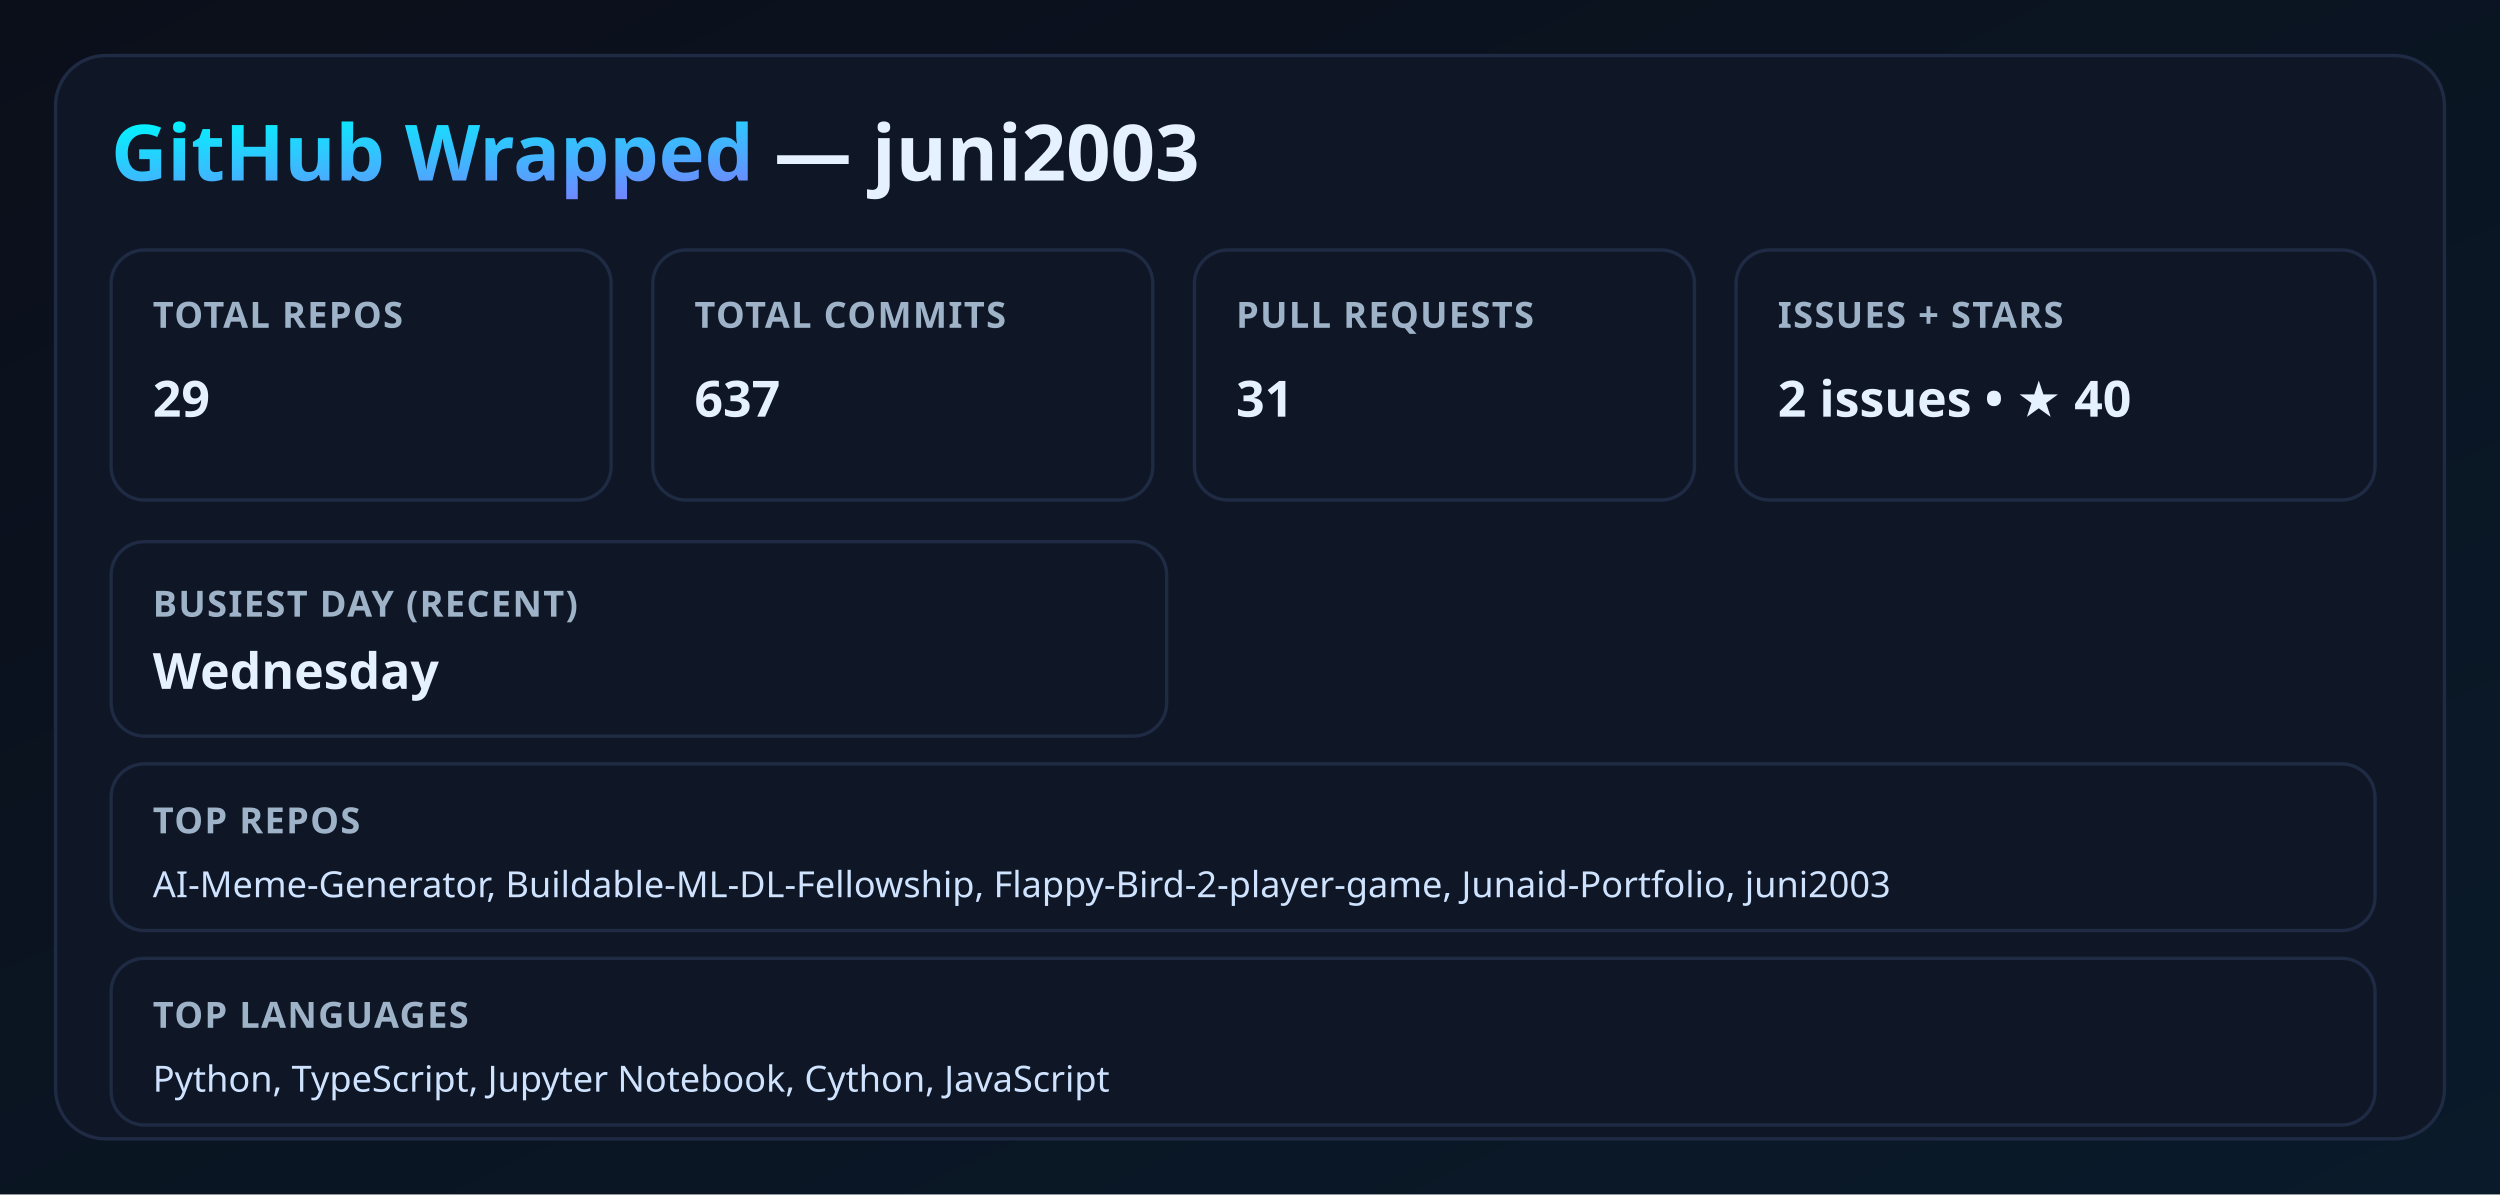
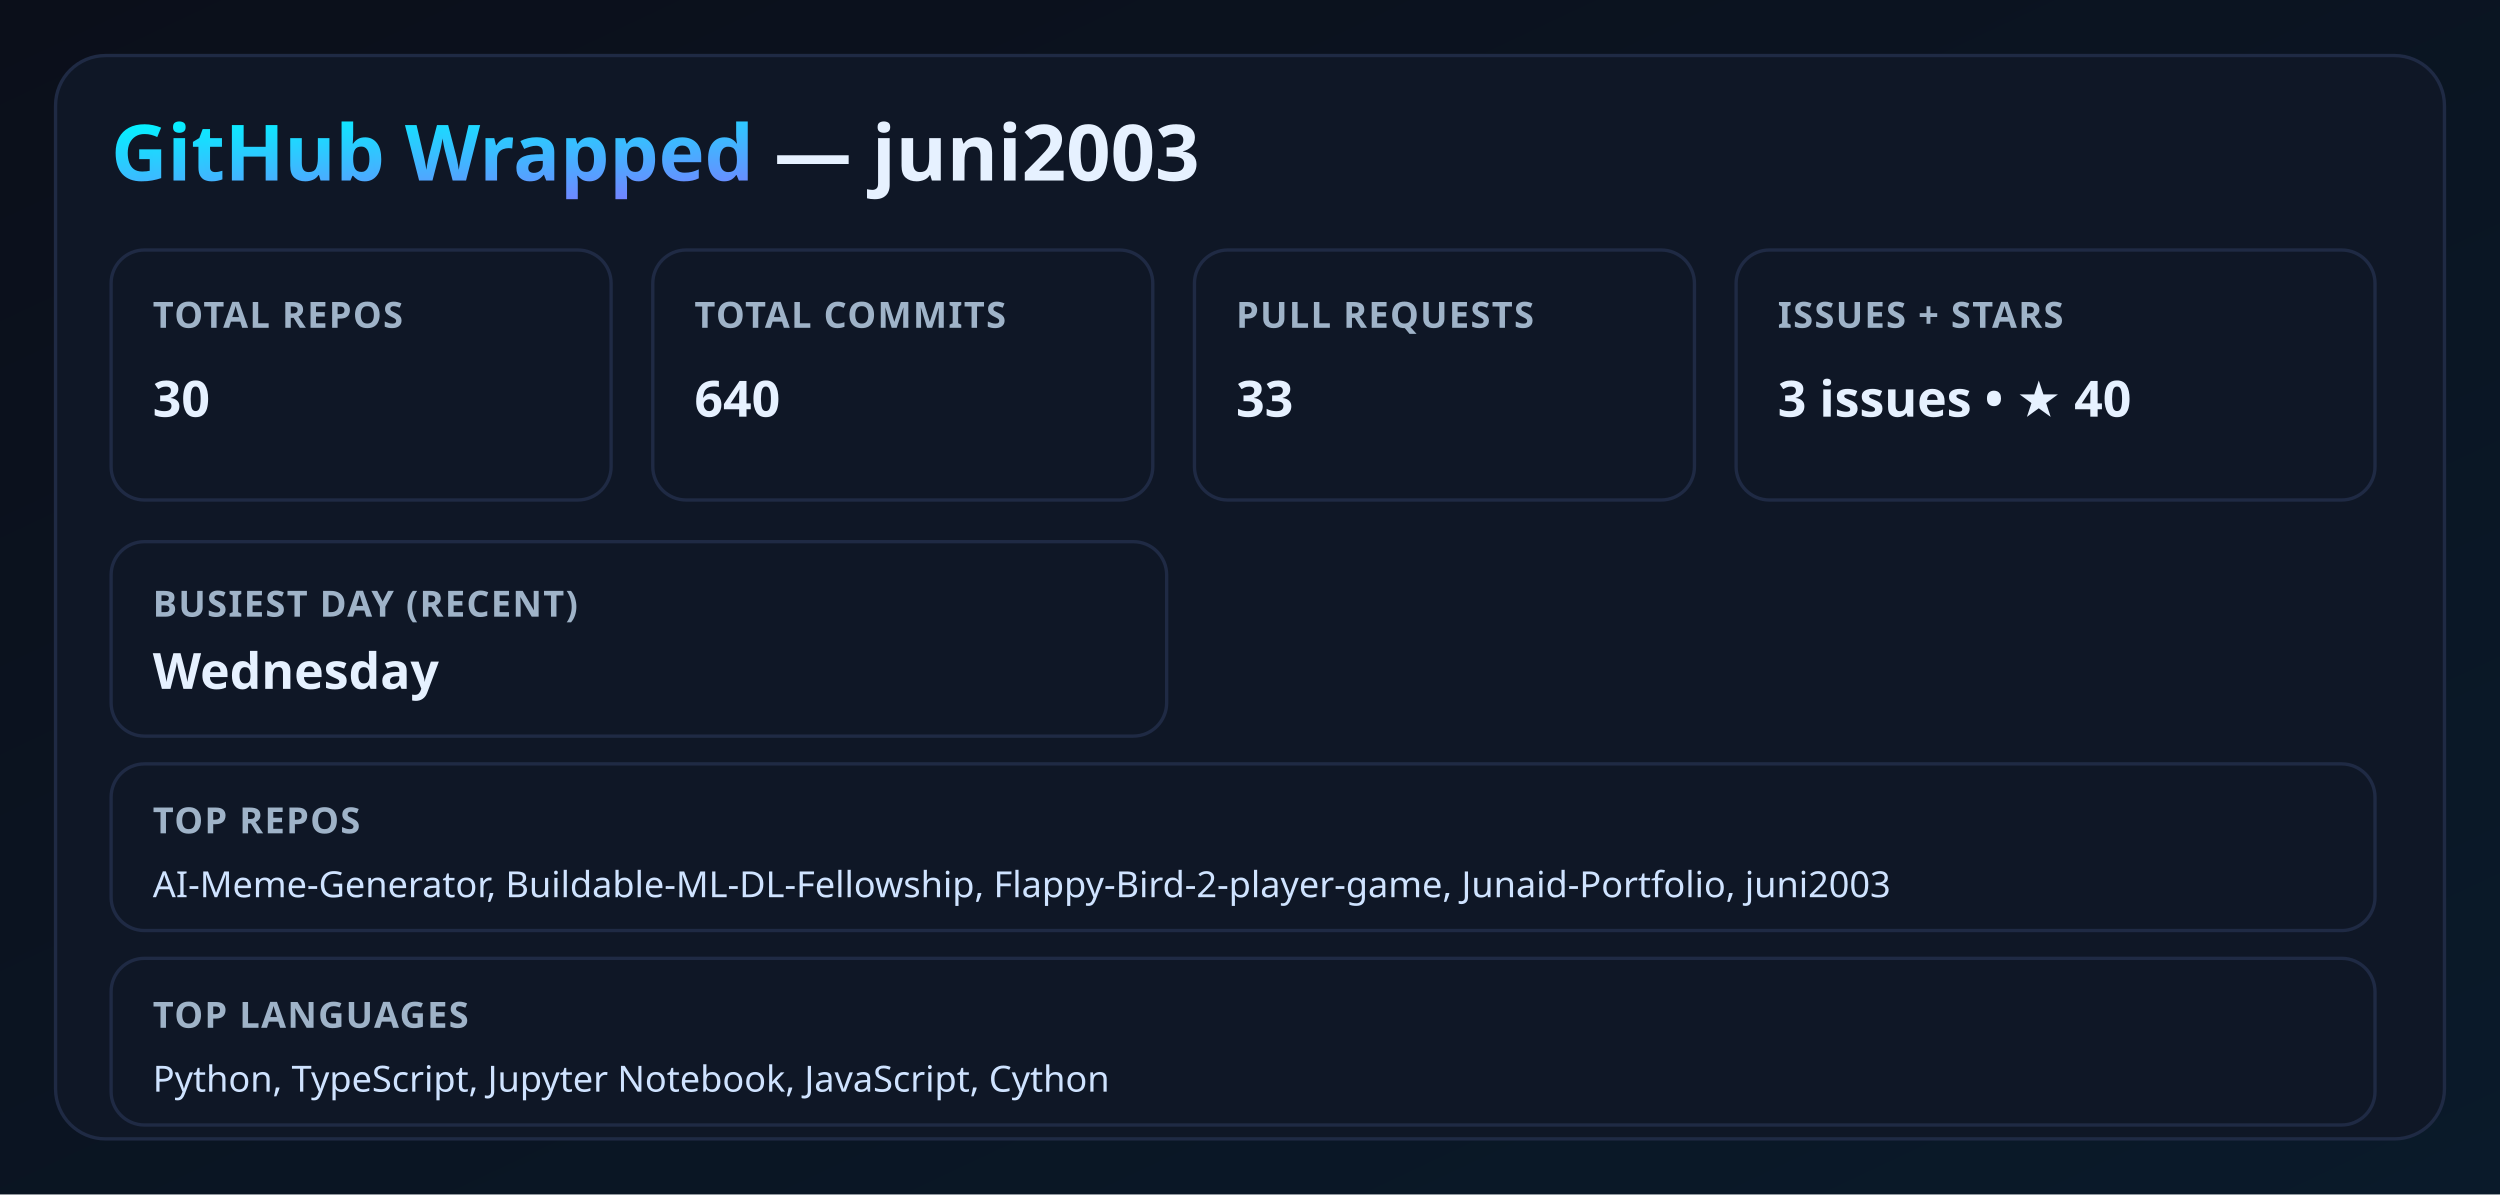
<svg xmlns="http://www.w3.org/2000/svg" width="900" height="430" viewBox="0 0 900 430">
  <defs>
    <linearGradient id="bg" x1="0" y1="0" x2="1" y2="1">
      <stop offset="0%" stop-color="#0b0f1a" />
      <stop offset="100%" stop-color="#0a1a2a" />
    </linearGradient>
    <linearGradient id="neon" x1="0" y1="0" x2="1" y2="1">
      <stop offset="0%" stop-color="#00f5ff" />
      <stop offset="100%" stop-color="#9b5cff" />
    </linearGradient>
    <filter id="glow">
      <feGaussianBlur stdDeviation="3.5" result="coloredBlur" />
      <feMerge>
        <feMergeNode in="coloredBlur" />
        <feMergeNode in="SourceGraphic" />
      </feMerge>
    </filter>
    <style>
      .title { font: 700 28px 'Segoe UI', sans-serif; fill: #e6f1ff; }
      .label { font: 600 13px 'Segoe UI', sans-serif; fill: #9fb3c8; letter-spacing: 0.5px; }
      .value { font: 700 18px 'Segoe UI', sans-serif; fill: #e6f1ff; }
      .neon { fill: url(#neon); filter: url(#glow); }
      .card { fill: #0f1726; stroke: #1f2a44; stroke-width: 1.2; }
      .mini { font: 500 13px 'Segoe UI', sans-serif; fill: #cfe3ff; }
    </style>
  </defs>
  <rect width="100%" height="100%" fill="url(#bg)" />
  <rect x="20" y="20" width="860" height="390" rx="18" class="card" />
  <text x="40" y="65" class="title">
    <tspan class="neon">GitHub Wrapped</tspan> — juni2003
  </text>
  <rect x="40" y="90" width="180" height="90" rx="12" class="card" />
  <text x="55" y="118" class="label">TOTAL REPOS</text>
-   <text x="55" y="150" class="value">29</text>
+   <text x="55" y="150" class="value">30</text>
  <rect x="235" y="90" width="180" height="90" rx="12" class="card" />
  <text x="250" y="118" class="label">TOTAL COMMITS</text>
-   <text x="250" y="150" class="value">637</text>
+   <text x="250" y="150" class="value">640</text>
  <rect x="430" y="90" width="180" height="90" rx="12" class="card" />
  <text x="445" y="118" class="label">PULL REQUESTS</text>
-   <text x="445" y="150" class="value">31</text>
+   <text x="445" y="150" class="value">33</text>
  <rect x="625" y="90" width="230" height="90" rx="12" class="card" />
  <text x="640" y="118" class="label">ISSUES + STARS</text>
-   <text x="640" y="150" class="value">2 issues • ★ 40</text>
+   <text x="640" y="150" class="value">3 issues • ★ 40</text>
  <rect x="40" y="195" width="380" height="70" rx="12" class="card" />
  <text x="55" y="222" class="label">BUSIEST DAY (RECENT)</text>
  <text x="55" y="248" class="value">Wednesday</text>
  <rect x="40" y="275" width="815" height="60" rx="12" class="card" />
  <text x="55" y="300" class="label">TOP REPOS</text>
  <text x="55" y="323" class="mini">AI-Meme-Generator, Buildable-ML-DL-Fellowship, Flappy-Bird-2-player-game, Junaid-Portfolio, juni2003</text>
  <rect x="40" y="345" width="815" height="60" rx="12" class="card" />
  <text x="55" y="370" class="label">TOP LANGUAGES</text>
-   <text x="55" y="393" class="mini">Python, TypeScript, Jupyter Notebook, Cython, JavaScript</text>
+   <text x="55" y="393" class="mini">Python, TypeScript, Jupyter Notebook, JavaScript, Cython</text>
</svg>
